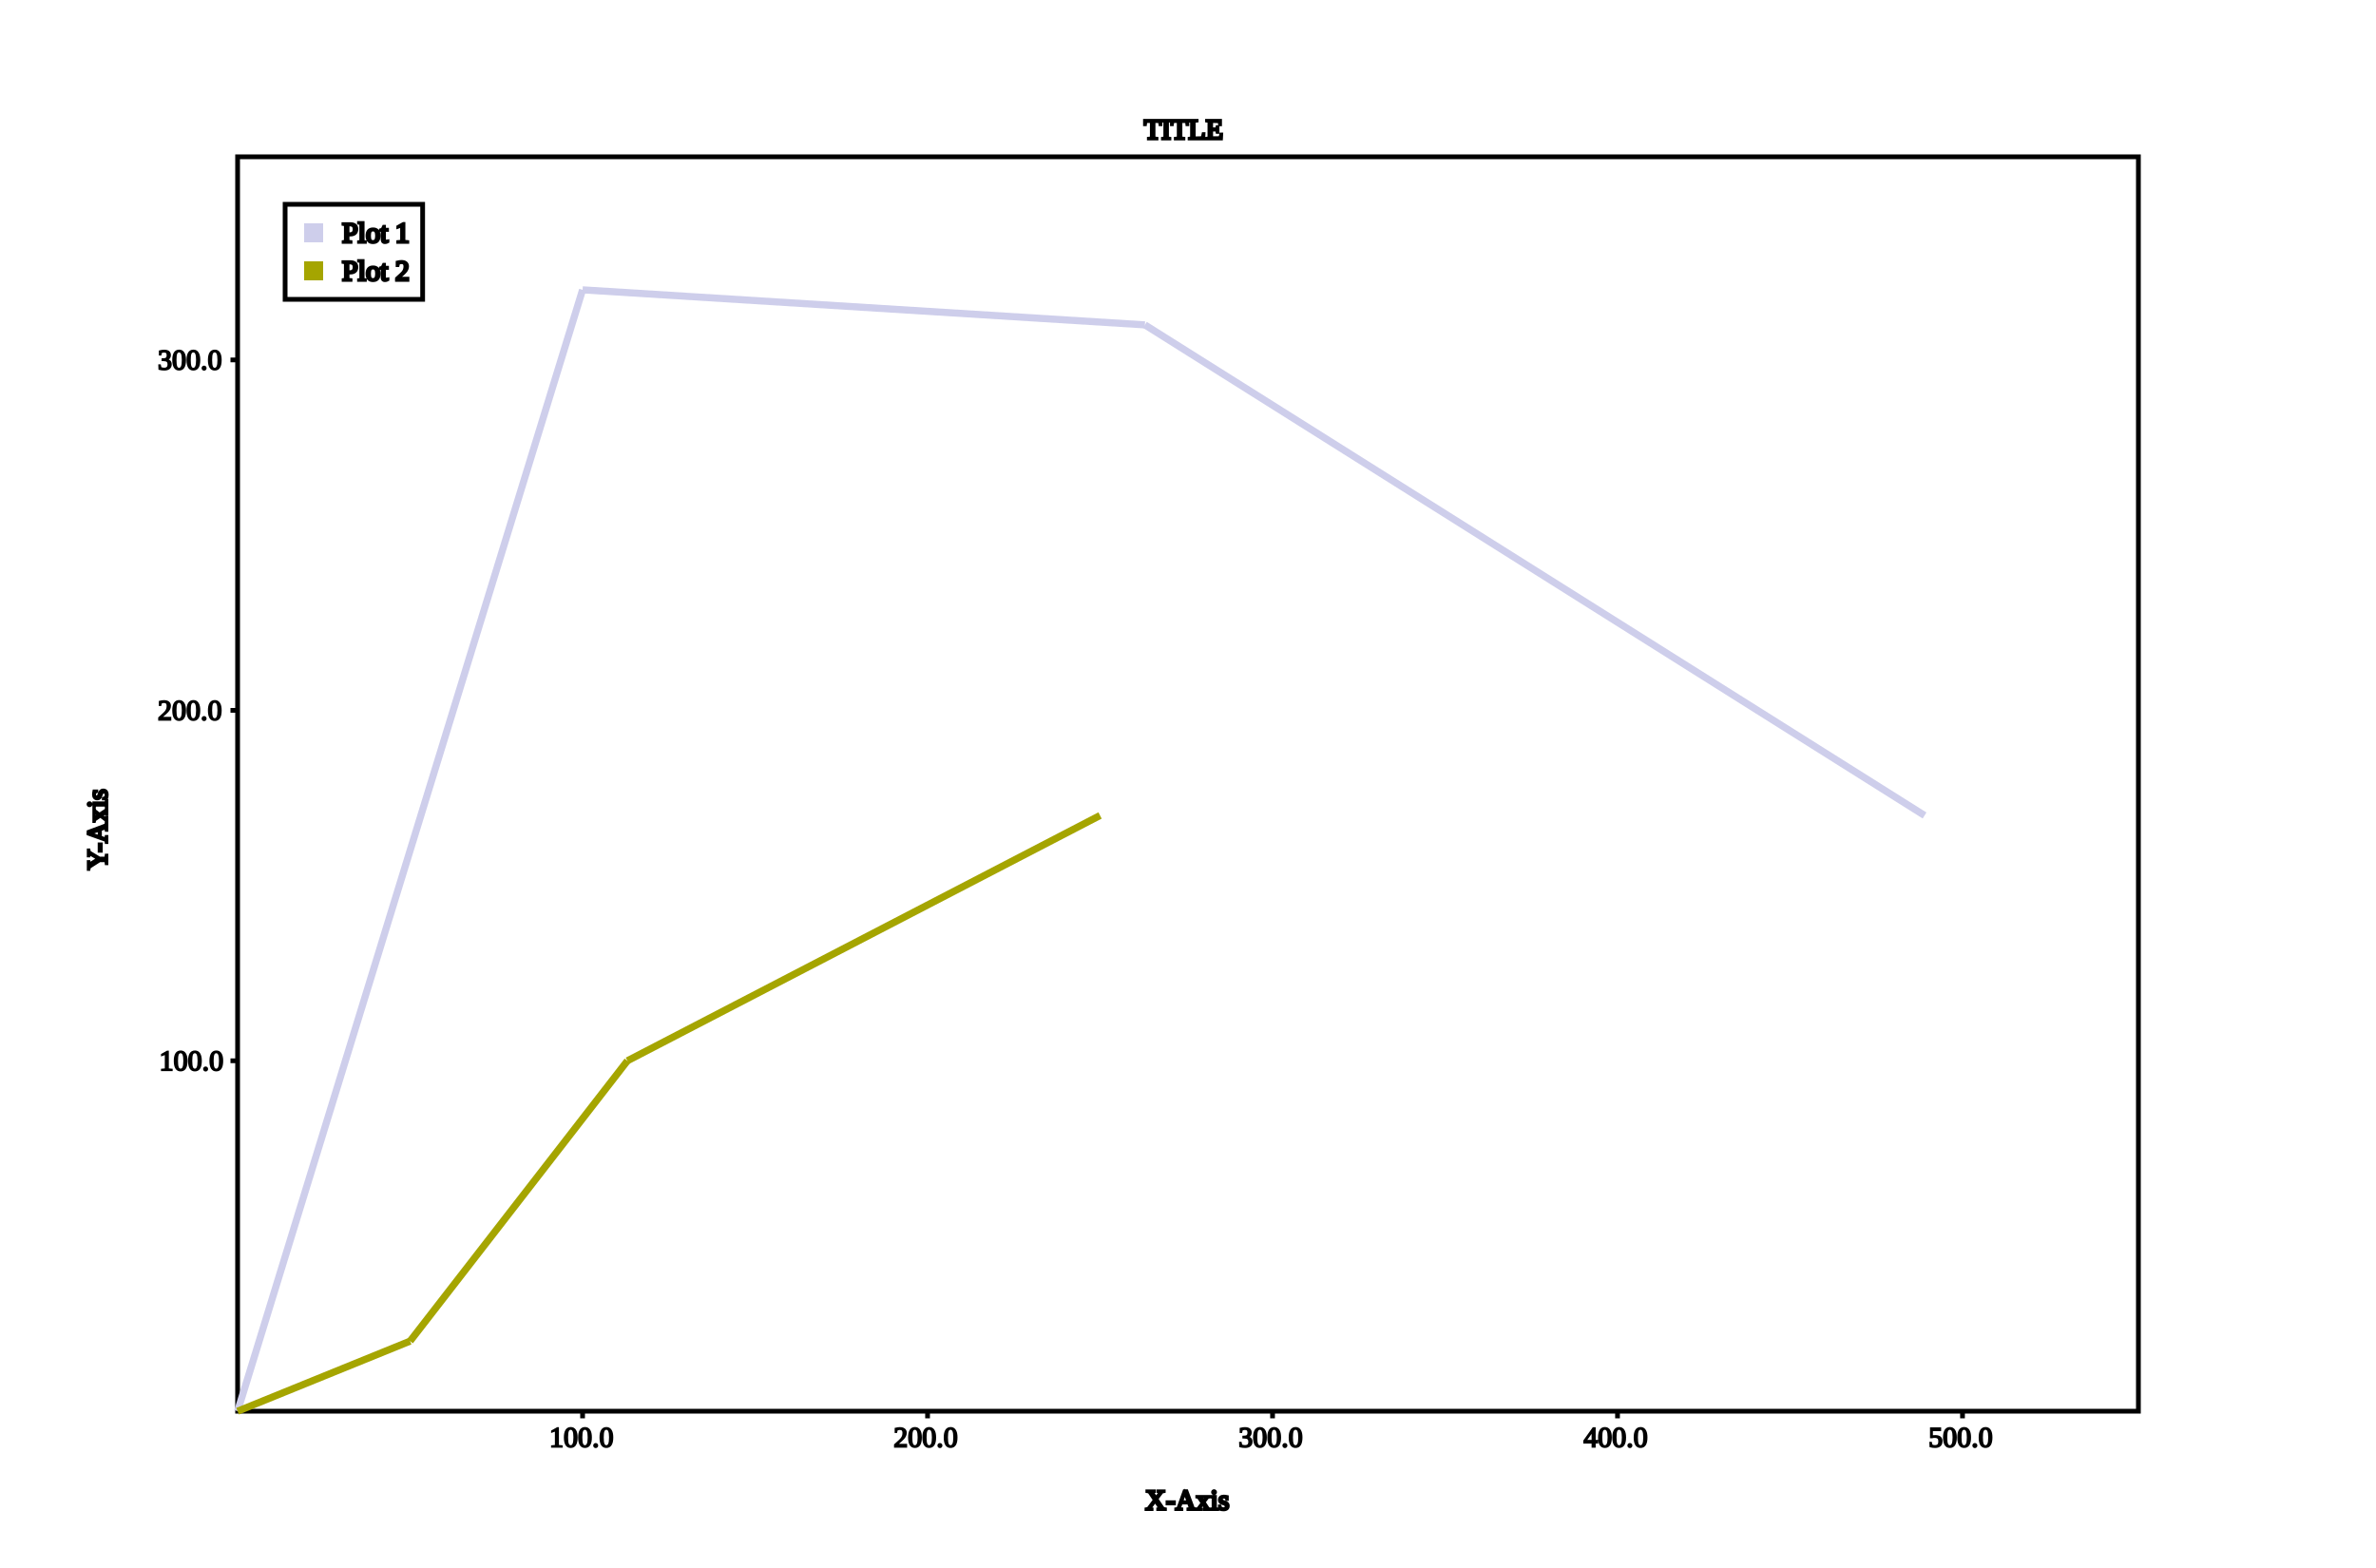
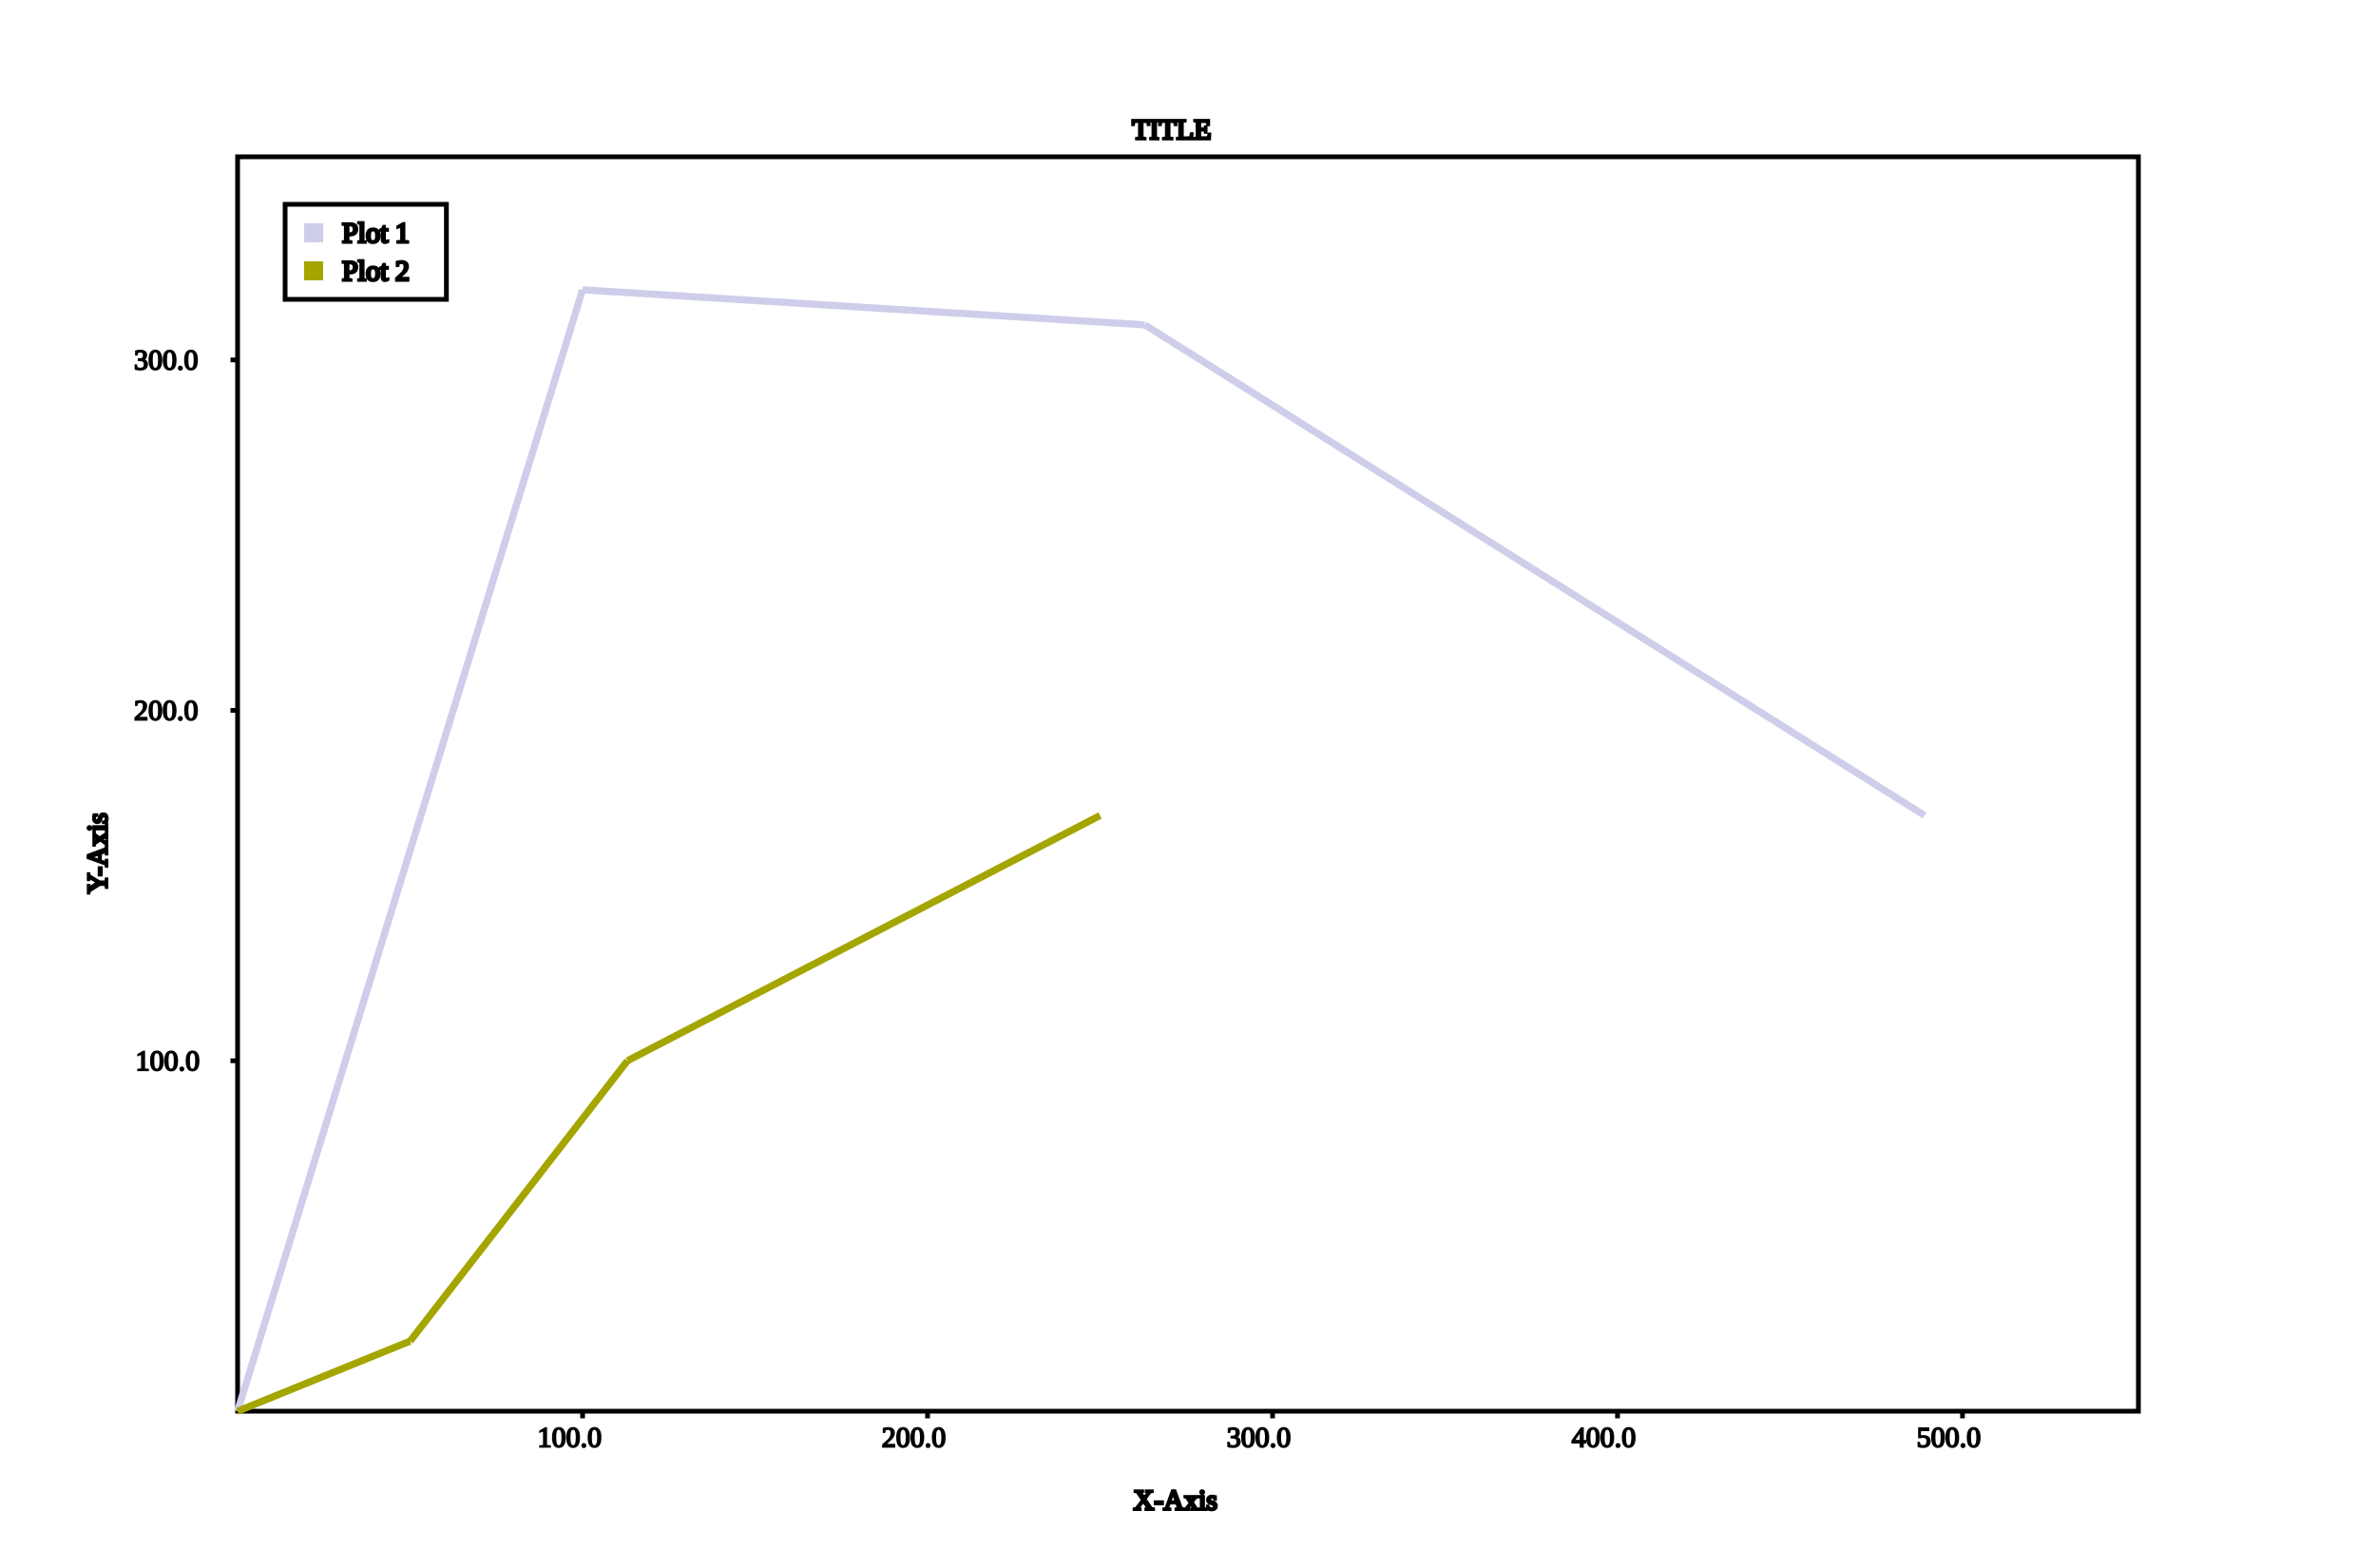
- <svg height="660.0" width="1000.0">
+ <svg xmlns="http://www.w3.org/2000/svg" height="660.0" width="1000.0" version="4.0">
  <rect width="100%" height="100%" fill="white" />
  <rect x="100.0" y="66.0" width="800.0" height="528.0" style="fill:rgb(255,255,255);stroke-width:2.0;stroke:rgb(0,0,0)" />
  <line x1="245.194" y1="597.0" x2="245.194" y2="594.0" style="stroke:rgb(0.0,0.0,0.0);stroke-width:2.0" />
-   <text x="231.214" y="609.0" stroke="#000000" stroke-width="0.7" transform="rotate(0.0,231.2143,609.0)">100.0</text>
+   <text x="226.214" y="609.0" stroke="#000000" stroke-width="0.7" transform="rotate(0.0,226.2143,609.0)">100.0</text>
  <line x1="390.389" y1="597.0" x2="390.389" y2="594.0" style="stroke:rgb(0.0,0.0,0.0);stroke-width:2.0" />
-   <text x="376.089" y="609.0" stroke="#000000" stroke-width="0.7" transform="rotate(0.0,376.0886,609.0)">200.0</text>
+   <text x="371.089" y="609.0" stroke="#000000" stroke-width="0.7" transform="rotate(0.0,371.0886,609.0)">200.0</text>
  <line x1="535.583" y1="597.0" x2="535.583" y2="594.0" style="stroke:rgb(0.0,0.0,0.0);stroke-width:2.0" />
-   <text x="521.283" y="609.0" stroke="#000000" stroke-width="0.7" transform="rotate(0.0,521.2828,609.0)">300.0</text>
+   <text x="516.283" y="609.0" stroke="#000000" stroke-width="0.7" transform="rotate(0.0,516.2828,609.0)">300.0</text>
  <line x1="680.777" y1="597.0" x2="680.777" y2="594.0" style="stroke:rgb(0.0,0.0,0.0);stroke-width:2.0" />
-   <text x="666.477" y="609.0" stroke="#000000" stroke-width="0.7" transform="rotate(0.0,666.4771,609.0)">400.0</text>
+   <text x="661.477" y="609.0" stroke="#000000" stroke-width="0.7" transform="rotate(0.0,661.4771,609.0)">400.0</text>
  <line x1="825.971" y1="597.0" x2="825.971" y2="594.0" style="stroke:rgb(0.0,0.0,0.0);stroke-width:2.0" />
-   <text x="811.671" y="609.0" stroke="#000000" stroke-width="0.7" transform="rotate(0.0,811.6714,609.0)">500.0</text>
+   <text x="806.671" y="609.0" stroke="#000000" stroke-width="0.7" transform="rotate(0.0,806.6714,609.0)">500.0</text>
  <line x1="97.0" y1="446.5" x2="100.0" y2="446.5" style="stroke:rgb(0.0,0.0,0.0);stroke-width:2.0" />
-   <text x="67.04" y="450.5" stroke="#000000" stroke-width="0.7" transform="rotate(0.0,67.04,450.5)">100.0</text>
+   <text x="57.04" y="450.5" stroke="#000000" stroke-width="0.7" transform="rotate(0.0,57.04,450.5)">100.0</text>
  <line x1="97.0" y1="299.0" x2="100.0" y2="299.0" style="stroke:rgb(0.0,0.0,0.0);stroke-width:2.0" />
-   <text x="66.4" y="303.0" stroke="#000000" stroke-width="0.7" transform="rotate(0.0,66.4,303.0)">200.0</text>
+   <text x="56.4" y="303.0" stroke="#000000" stroke-width="0.7" transform="rotate(0.0,56.4,303.0)">200.0</text>
  <line x1="97.0" y1="151.5" x2="100.0" y2="151.5" style="stroke:rgb(0.0,0.0,0.0);stroke-width:2.0" />
-   <text x="66.4" y="155.5" stroke="#000000" stroke-width="0.7" transform="rotate(0.0,66.4,155.5)">300.0</text>
+   <text x="56.4" y="155.5" stroke="#000000" stroke-width="0.7" transform="rotate(0.0,56.4,155.5)">300.0</text>
  <line x1="100.0" y1="594.0" x2="245.194" y2="122.0" style="stroke:rgb(206.04,206.04,235.11);stroke-width:3.0" />
  <line x1="245.194" y1="122.0" x2="481.861" y2="136.75" style="stroke:rgb(206.04,206.04,235.11);stroke-width:3.0" />
  <line x1="481.861" y1="136.75" x2="810.0" y2="343.25" style="stroke:rgb(206.04,206.04,235.11);stroke-width:3.0" />
  <line x1="100.0" y1="594.0" x2="172.597" y2="564.5" style="stroke:rgb(164.985,164.985,0.0);stroke-width:3.0" />
  <line x1="172.597" y1="564.5" x2="264.07" y2="446.5" style="stroke:rgb(164.985,164.985,0.0);stroke-width:3.0" />
  <line x1="264.07" y1="446.5" x2="462.986" y2="343.25" style="stroke:rgb(164.985,164.985,0.0);stroke-width:3.0" />
-   <text x="481.475" y="58.5" stroke="#000000" stroke-width="1.2" transform="rotate(0.0,481.475,58.5)">TITLE</text>
-   <text x="482.05" y="635.4" stroke="#000000" stroke-width="1.2" transform="rotate(0.0,482.05,635.4)">X-Axis</text>
-   <text x="45.0" y="366.1" stroke="#000000" stroke-width="1.2" transform="rotate(-90.0,45.0,366.1)">Y-Axis</text>
-   <rect x="120.0" y="86.0" width="57.88" height="40.0" style="fill:rgb(255.0,255.0,255.0);stroke-width:2.0;stroke:rgb(0,0,0)" />
+   <text x="476.475" y="58.5" stroke="#000000" stroke-width="1.2" transform="rotate(0.0,476.475,58.5)">TITLE</text>
+   <text x="477.05" y="635.4" stroke="#000000" stroke-width="1.2" transform="rotate(0.0,477.05,635.4)">X-Axis</text>
+   <text x="45.0" y="376.1" stroke="#000000" stroke-width="1.2" transform="rotate(-90.0,45.0,376.1)">Y-Axis</text>
+   <rect x="120.0" y="86.0" width="67.88" height="40.0" style="fill:rgb(255.0,255.0,255.0);stroke-width:2.0;stroke:rgb(0,0,0)" />
  <rect x="128.0" y="94.0" width="8.0" height="8.0" style="fill:rgb(206.04,206.04,235.11);stroke-width:0;stroke:rgb(0,0,0)" />
  <text x="144.0" y="102.0" stroke="#000000" stroke-width="1.2" transform="rotate(0.0,144.0,102.0)">Plot 1</text>
  <rect x="128.0" y="110.0" width="8.0" height="8.0" style="fill:rgb(164.985,164.985,0.0);stroke-width:0;stroke:rgb(0,0,0)" />
  <text x="144.0" y="118.0" stroke="#000000" stroke-width="1.2" transform="rotate(0.0,144.0,118.0)">Plot 2</text>
</svg>
